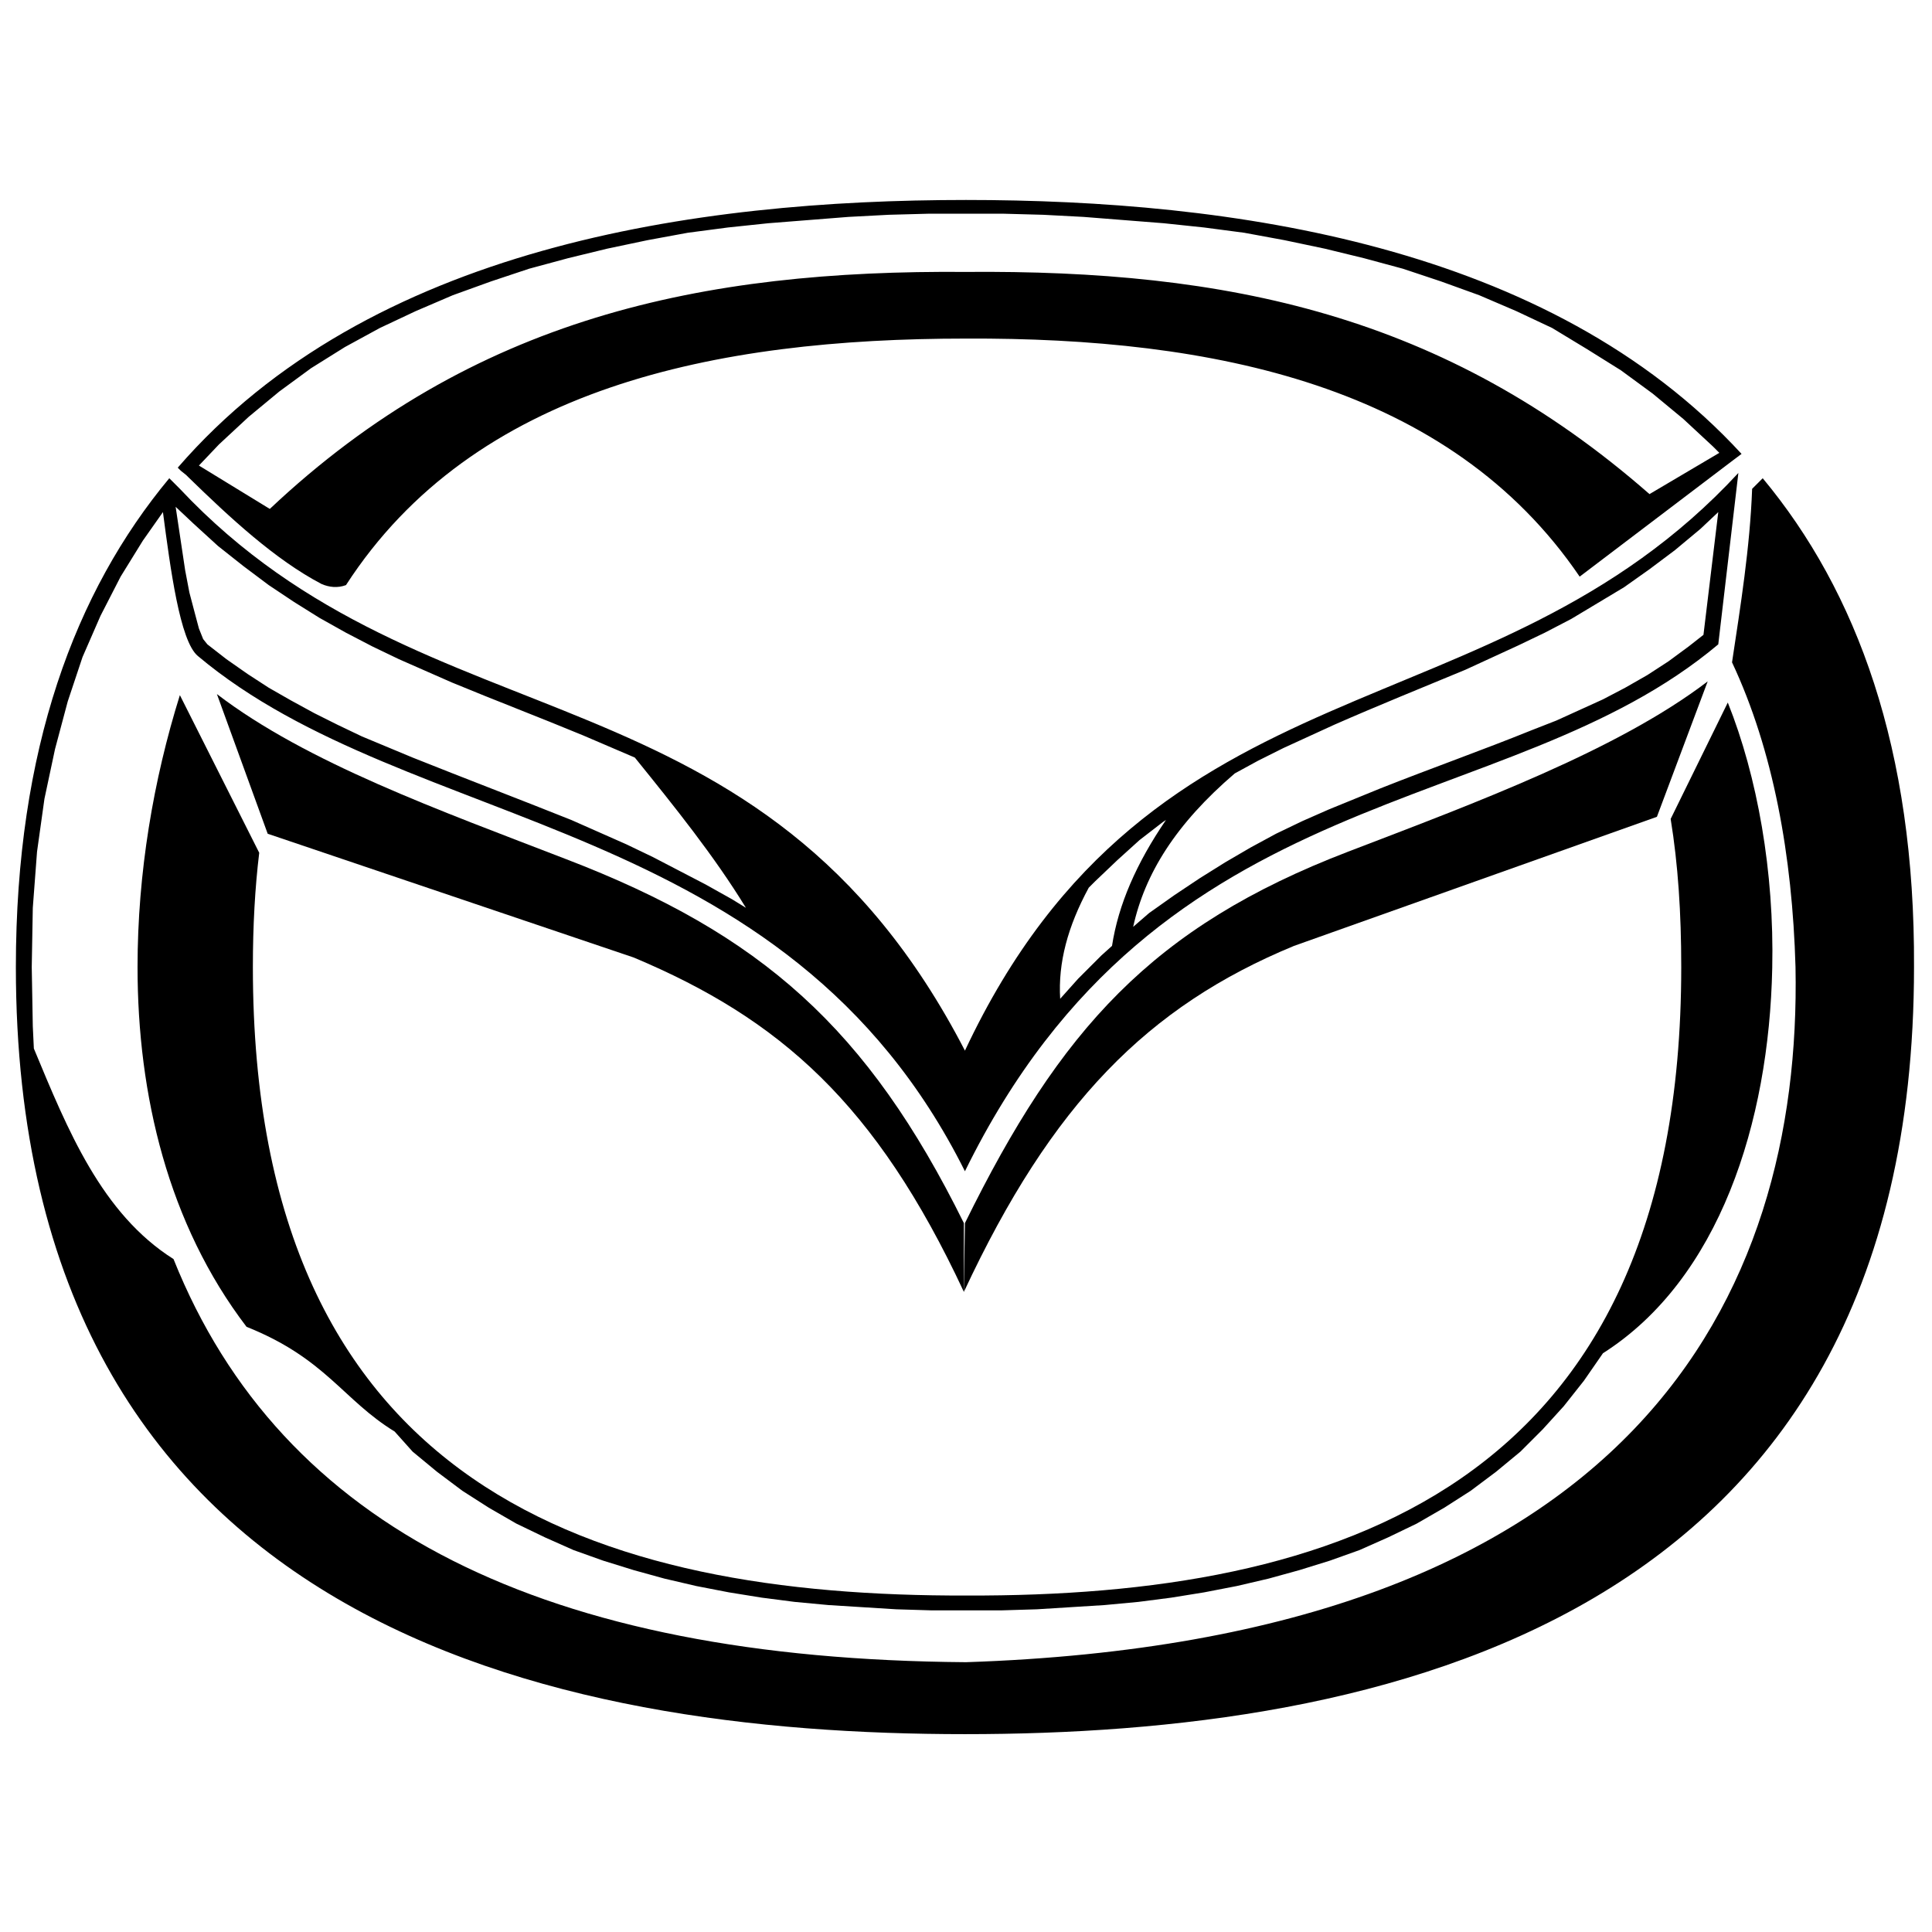
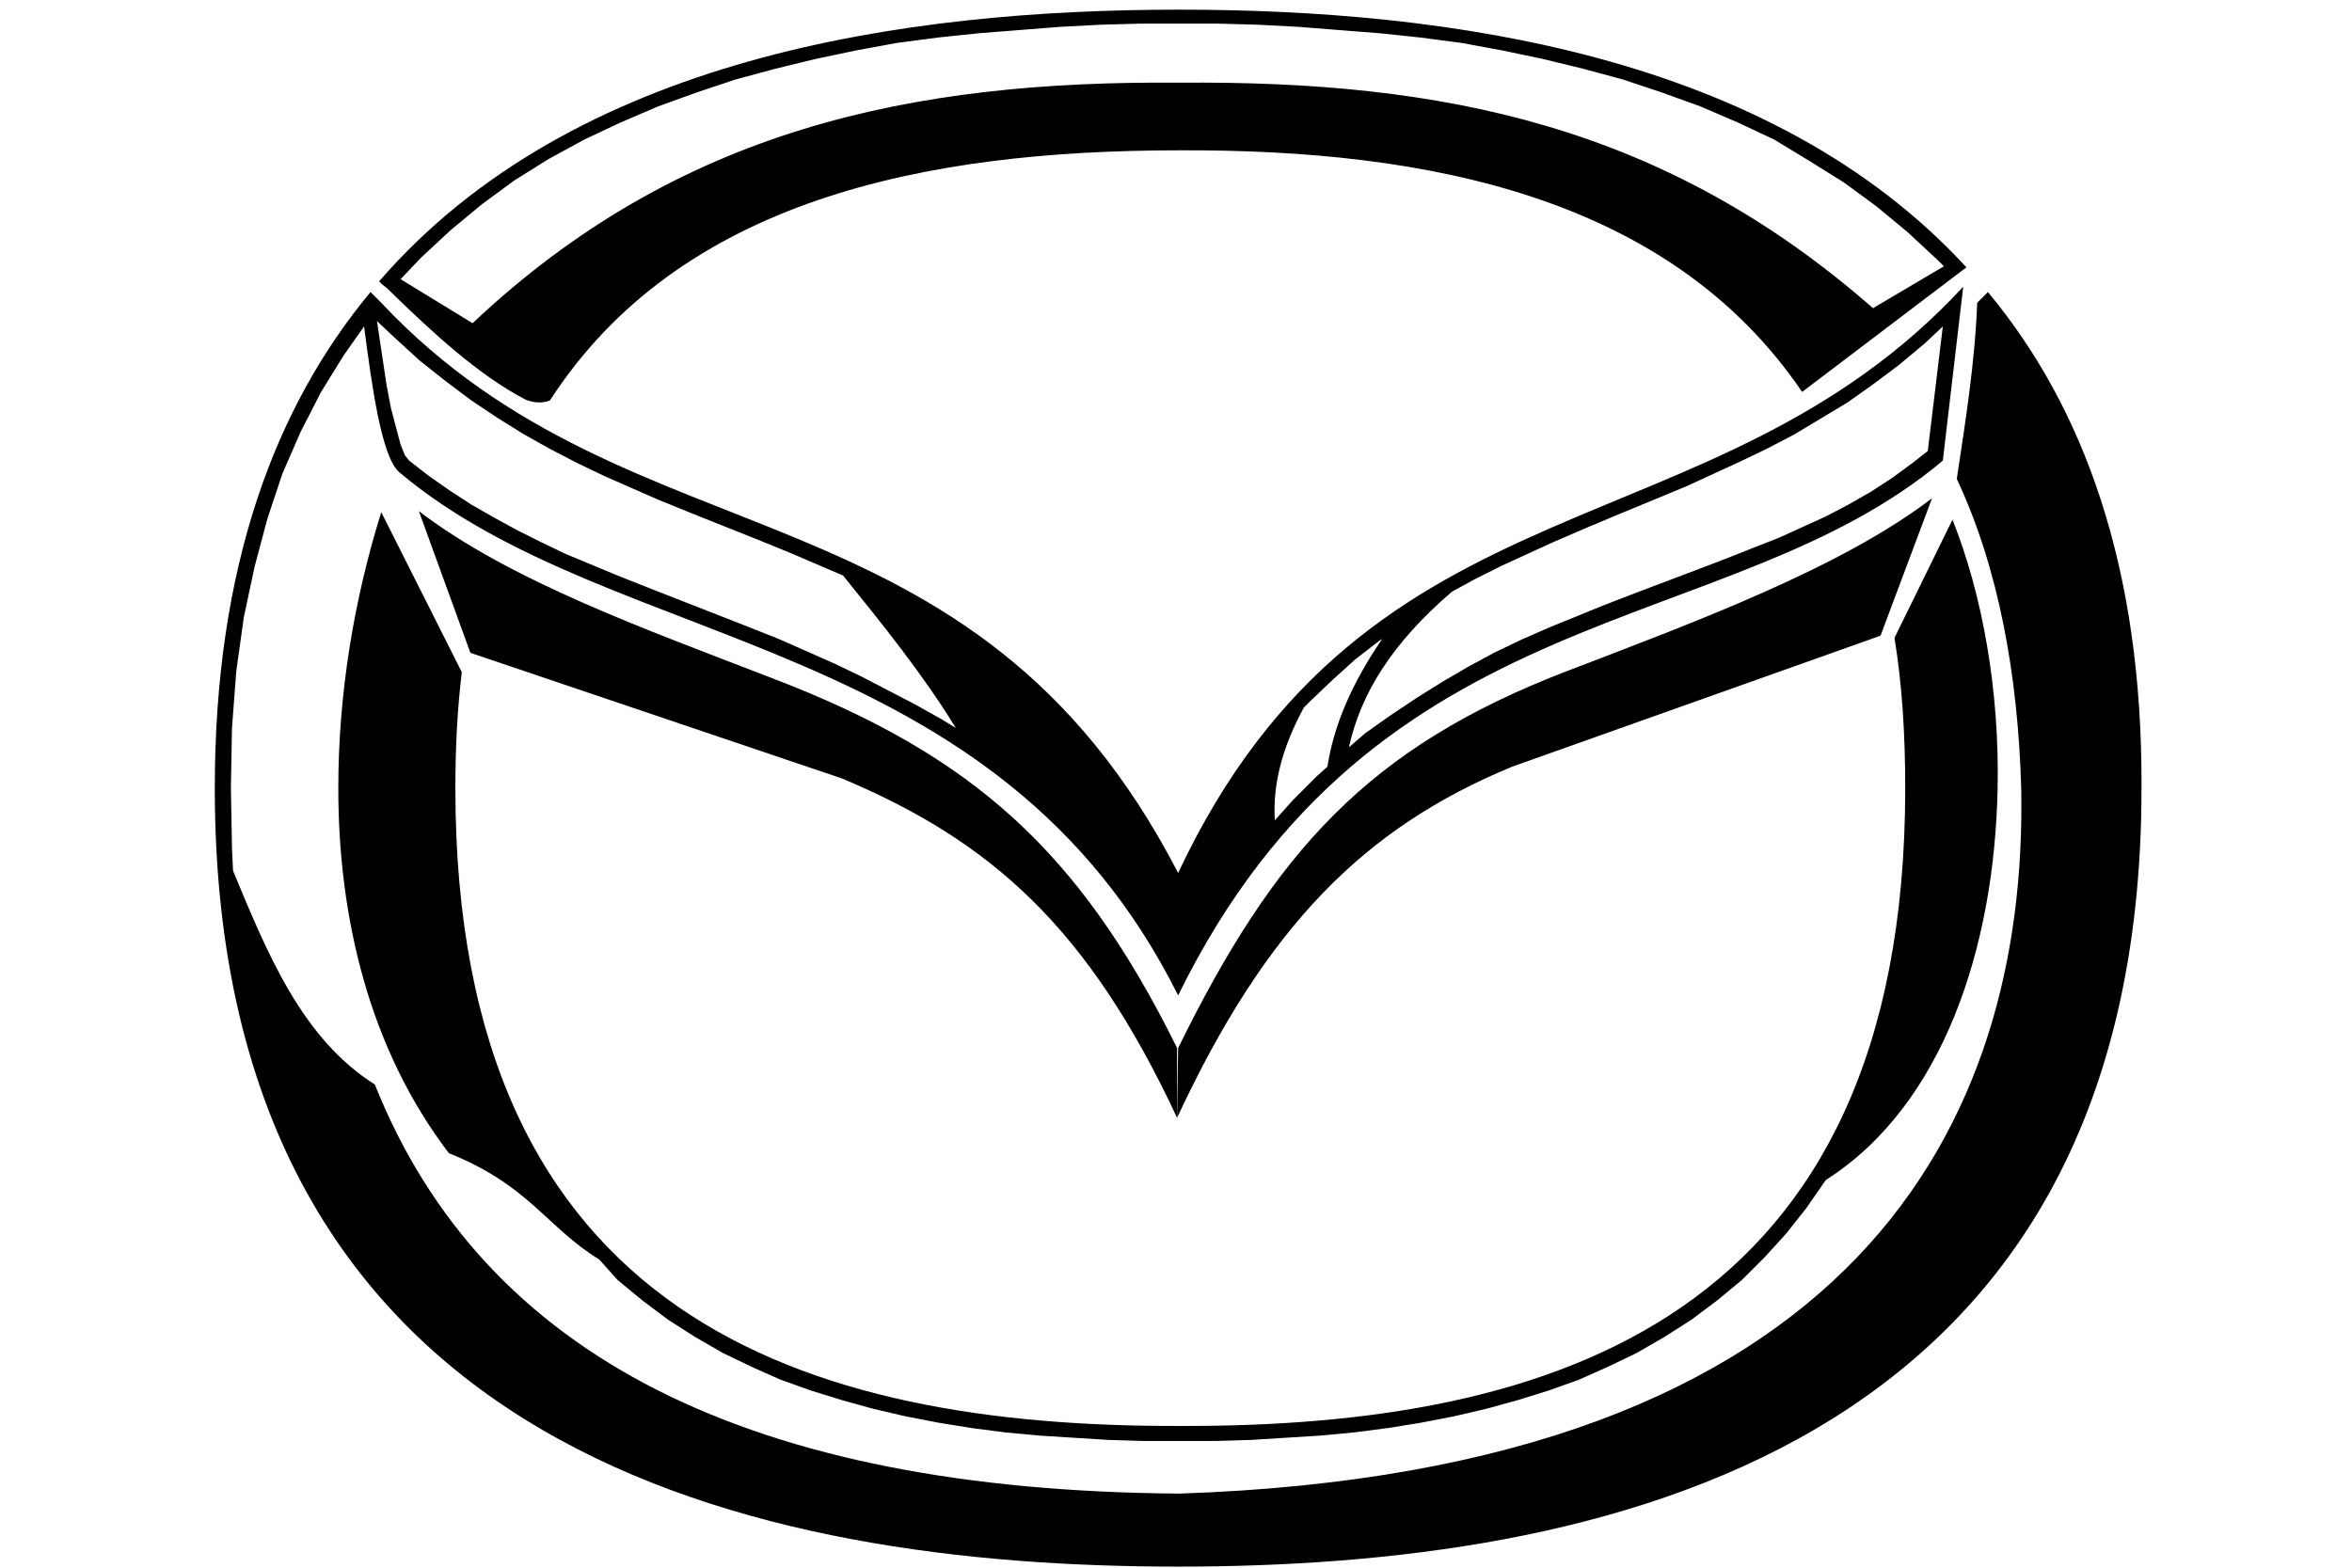
- <svg xmlns="http://www.w3.org/2000/svg" fill="#000000" version="1.1" id="Layer_1" viewBox="0 0 182.6 182.6" xml:space="preserve" width="800px" height="800px">
+ <svg xmlns="http://www.w3.org/2000/svg" fill="#000000" version="1.1" id="Layer_1" viewBox="18 18 146 146" xml:space="preserve" width="600px" height="400px">
  <g>
    <path d="M37.3,135.3c-4.9-3-6.5-6.9-14-9.9c-7.4-9.7-10.3-21.9-10.3-34c0-8.9,1.5-17.7,4-25.7l7.5,14.9c-0.4,3.3-0.6,6.9-0.6,10.8   c0,49.5,32.8,59.5,67.5,59.4c34.6,0.1,67.5-9.9,67.5-59.4c0-5.1-0.3-9.7-1-14l5.4-11c2.8,7,4.4,16,4.2,25.1   c-0.3,14.6-5,29.4-16,36.4l-1.8,2.6l-1.9,2.4l-2,2.2l-2.1,2.1l-2.3,1.9l-2.4,1.8l-2.5,1.6l-2.6,1.5l-2.7,1.3l-2.7,1.2l-2.8,1   l-2.9,0.9l-2.9,0.8l-3,0.7l-3.1,0.6l-3.1,0.5l-3.1,0.4l-3.2,0.3l-3.2,0.2l-3.2,0.2l-3.3,0.1H88l-3.3-0.1l-3.2-0.2l-3.2-0.2   l-3.2-0.3L72,151l-3.1-0.5l-3.1-0.6l-3-0.7l-2.9-0.8l-2.9-0.9l-2.8-1l-2.7-1.2l-2.7-1.3l-2.6-1.5l-2.5-1.6l-2.4-1.8l-2.3-1.9   L37.3,135.3L37.3,135.3z" />
    <path d="M164.6,42.9c-18.2-19.8-48.3-24-73.3-24c-25.6,0-56.4,4.4-74.5,25.3l0.3,0.3l0,0l0.5,0.4l0.2,0.2l0,0   c3.9,3.8,8.2,7.8,12.6,10.1c0.7,0.3,1.5,0.4,2.3,0.1C44.8,36.6,67.6,32,91.3,32c23.3-0.1,45.7,4.4,58,22.5l14.5-11l0,0L164.6,42.9z    M155.9,46.7c-19.4-17-40-21.2-64.6-21C66.4,25.5,44.7,30,25.5,48.1L18.8,44l1.9-2l2.8-2.6l2.9-2.4l3-2.2l3.2-2l3.3-1.8l3.4-1.6   l3.5-1.5l3.6-1.3l3.6-1.2l3.7-1l3.7-0.9l3.8-0.8l3.8-0.7l3.8-0.5l3.8-0.4l3.8-0.3l3.8-0.3l3.8-0.2l3.7-0.1l3.6,0l3.6,0l3.7,0.1   l3.8,0.2l3.8,0.3l3.8,0.3l3.8,0.4l3.8,0.5l3.8,0.7l3.8,0.8l3.7,0.9l3.7,1l3.6,1.2l3.6,1.3l3.5,1.5l3.4,1.6L150,33l3.2,2l3,2.2   l2.9,2.4l2.8,2.6l0.6,0.6L155.9,46.7z" />
    <path d="M91.1,122.1c-8.3-17.8-17.4-25.8-31.2-31.6L25.3,78.8l-4.8-13.2c8.5,6.5,21.1,11,33,15.6c18.5,7.1,28.5,16,37.6,34.4V122.1   L91.1,122.1z" />
    <path d="M91.1,122.1c8.3-17.8,17.4-27,31.2-32.7l34.3-12.2l4.8-12.8c-8.5,6.5-22,11.5-34,16.1c-18.5,7.1-27.2,16.8-36.2,35.1   L91.1,122.1L91.1,122.1z" />
    <path d="M166.6,45.2l-1,1c-0.2,5.5-1.1,11.1-1.9,16.4c3.9,8.3,5.7,18.3,6,28.8c0.6,31-15.2,63.6-78.4,65.7   c-39.7-0.3-64.7-12.6-74.9-38.1c-6.8-4.3-10-12.2-13.2-19.9L3.1,97l-0.1-5.6l0.1-5.6l0.4-5.3l0.7-5l1-4.7l1.2-4.5l1.4-4.2l1.7-3.9   l1.9-3.7l2.1-3.4l1.9-2.7c0.7,5.3,1.6,12.2,3.3,13.6c20.1,16.9,55.5,14.7,72.5,48.7c18.5-37.7,51.1-32.9,71.2-49.8l1.9-16.2   c-23.4,25.3-55.3,16.7-73.1,54.6C71.9,62,40.5,71.2,17,46.2l-1-1C7.1,55.9,1.5,70.8,1.5,91.4c0,62.4,50.9,72.5,89.7,72.5   c38.8,0,89.7-10.1,89.7-72.5C181,70.8,175.5,55.9,166.6,45.2z M116.7,73.1l2.2-1.2l2.4-1.2l4.8-2.2c4.1-1.8,8.3-3.5,12.4-5.2l5-2.3   l2.5-1.2l2.5-1.3L151,57l2.5-1.5l2.4-1.7l2.4-1.8l2.4-2l1.7-1.6L161,60l-1.4,1.1l-1.9,1.4l-2,1.3l-2.1,1.2l-2.1,1.1l-2.2,1l-2.2,1   l-2.3,0.9c-4.7,1.9-9.5,3.6-14.3,5.5l-4.9,2l-2.5,1.1l-2.5,1.2l-2.4,1.3l-2.4,1.4l-2.4,1.5l-2.4,1.6l-2.4,1.7l-1.5,1.3   C108.2,82.6,111.1,77.9,116.7,73.1z M102.9,83.9l0.6-0.6l2.1-2l2.1-1.9l2.2-1.7l0.3-0.2c-2.8,4.1-4.5,8-5.1,11.9l-1,0.9l-2.2,2.2   l-1.7,1.9C100,91,100.9,87.6,102.9,83.9z M18.3,49.5l2.3,2.1l2.4,1.9l2.4,1.8l2.4,1.6l2.4,1.5l2.5,1.4l2.5,1.3l2.5,1.2l5,2.2   c4.1,1.7,8.3,3.3,12.4,5l4.9,2.1l0,0c3.8,4.7,7.5,9.3,10.5,14.2l-1.3-0.8l-2.5-1.4l-2.5-1.3l-2.5-1.3l-2.5-1.2L54,77.5   c-5-2-10-3.9-15-5.9l-4.8-2l-2.3-1.1l-2.2-1.1l-2.2-1.2L25.4,65l-2-1.3l-2-1.4l-1.8-1.4l-0.4-0.5l-0.4-1l-0.4-1.5L17.9,56l-0.4-2.1   c-0.3-2-0.6-4-0.9-6L18.3,49.5z" />
  </g>
</svg>
